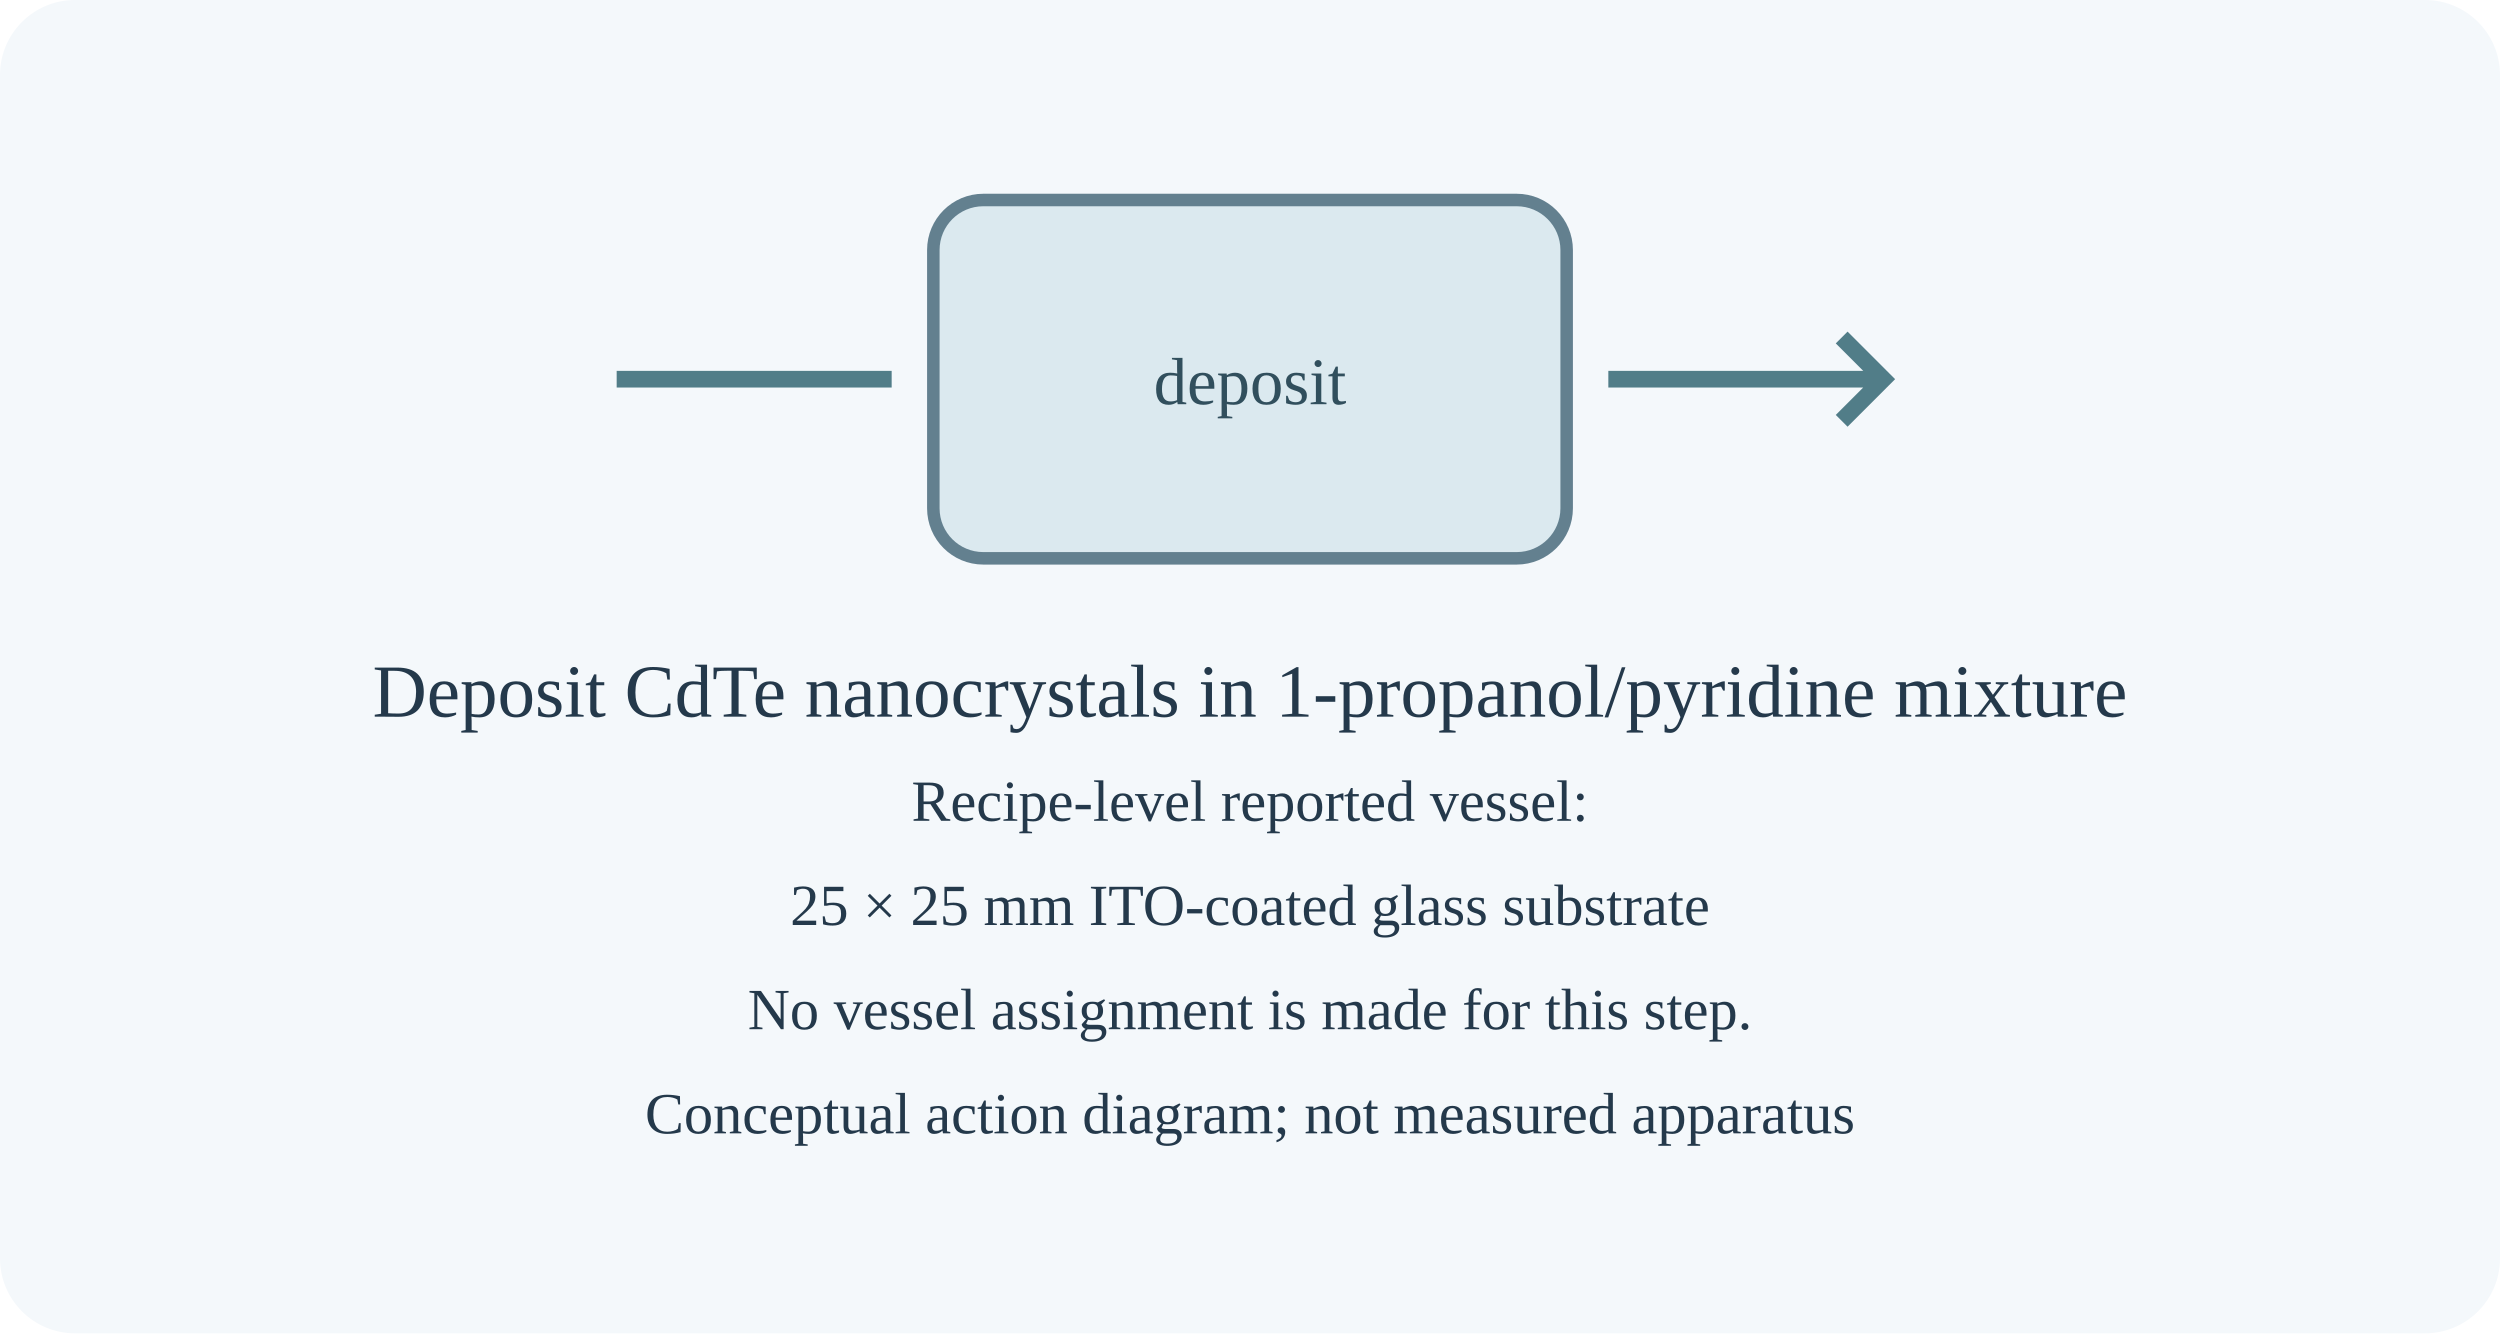
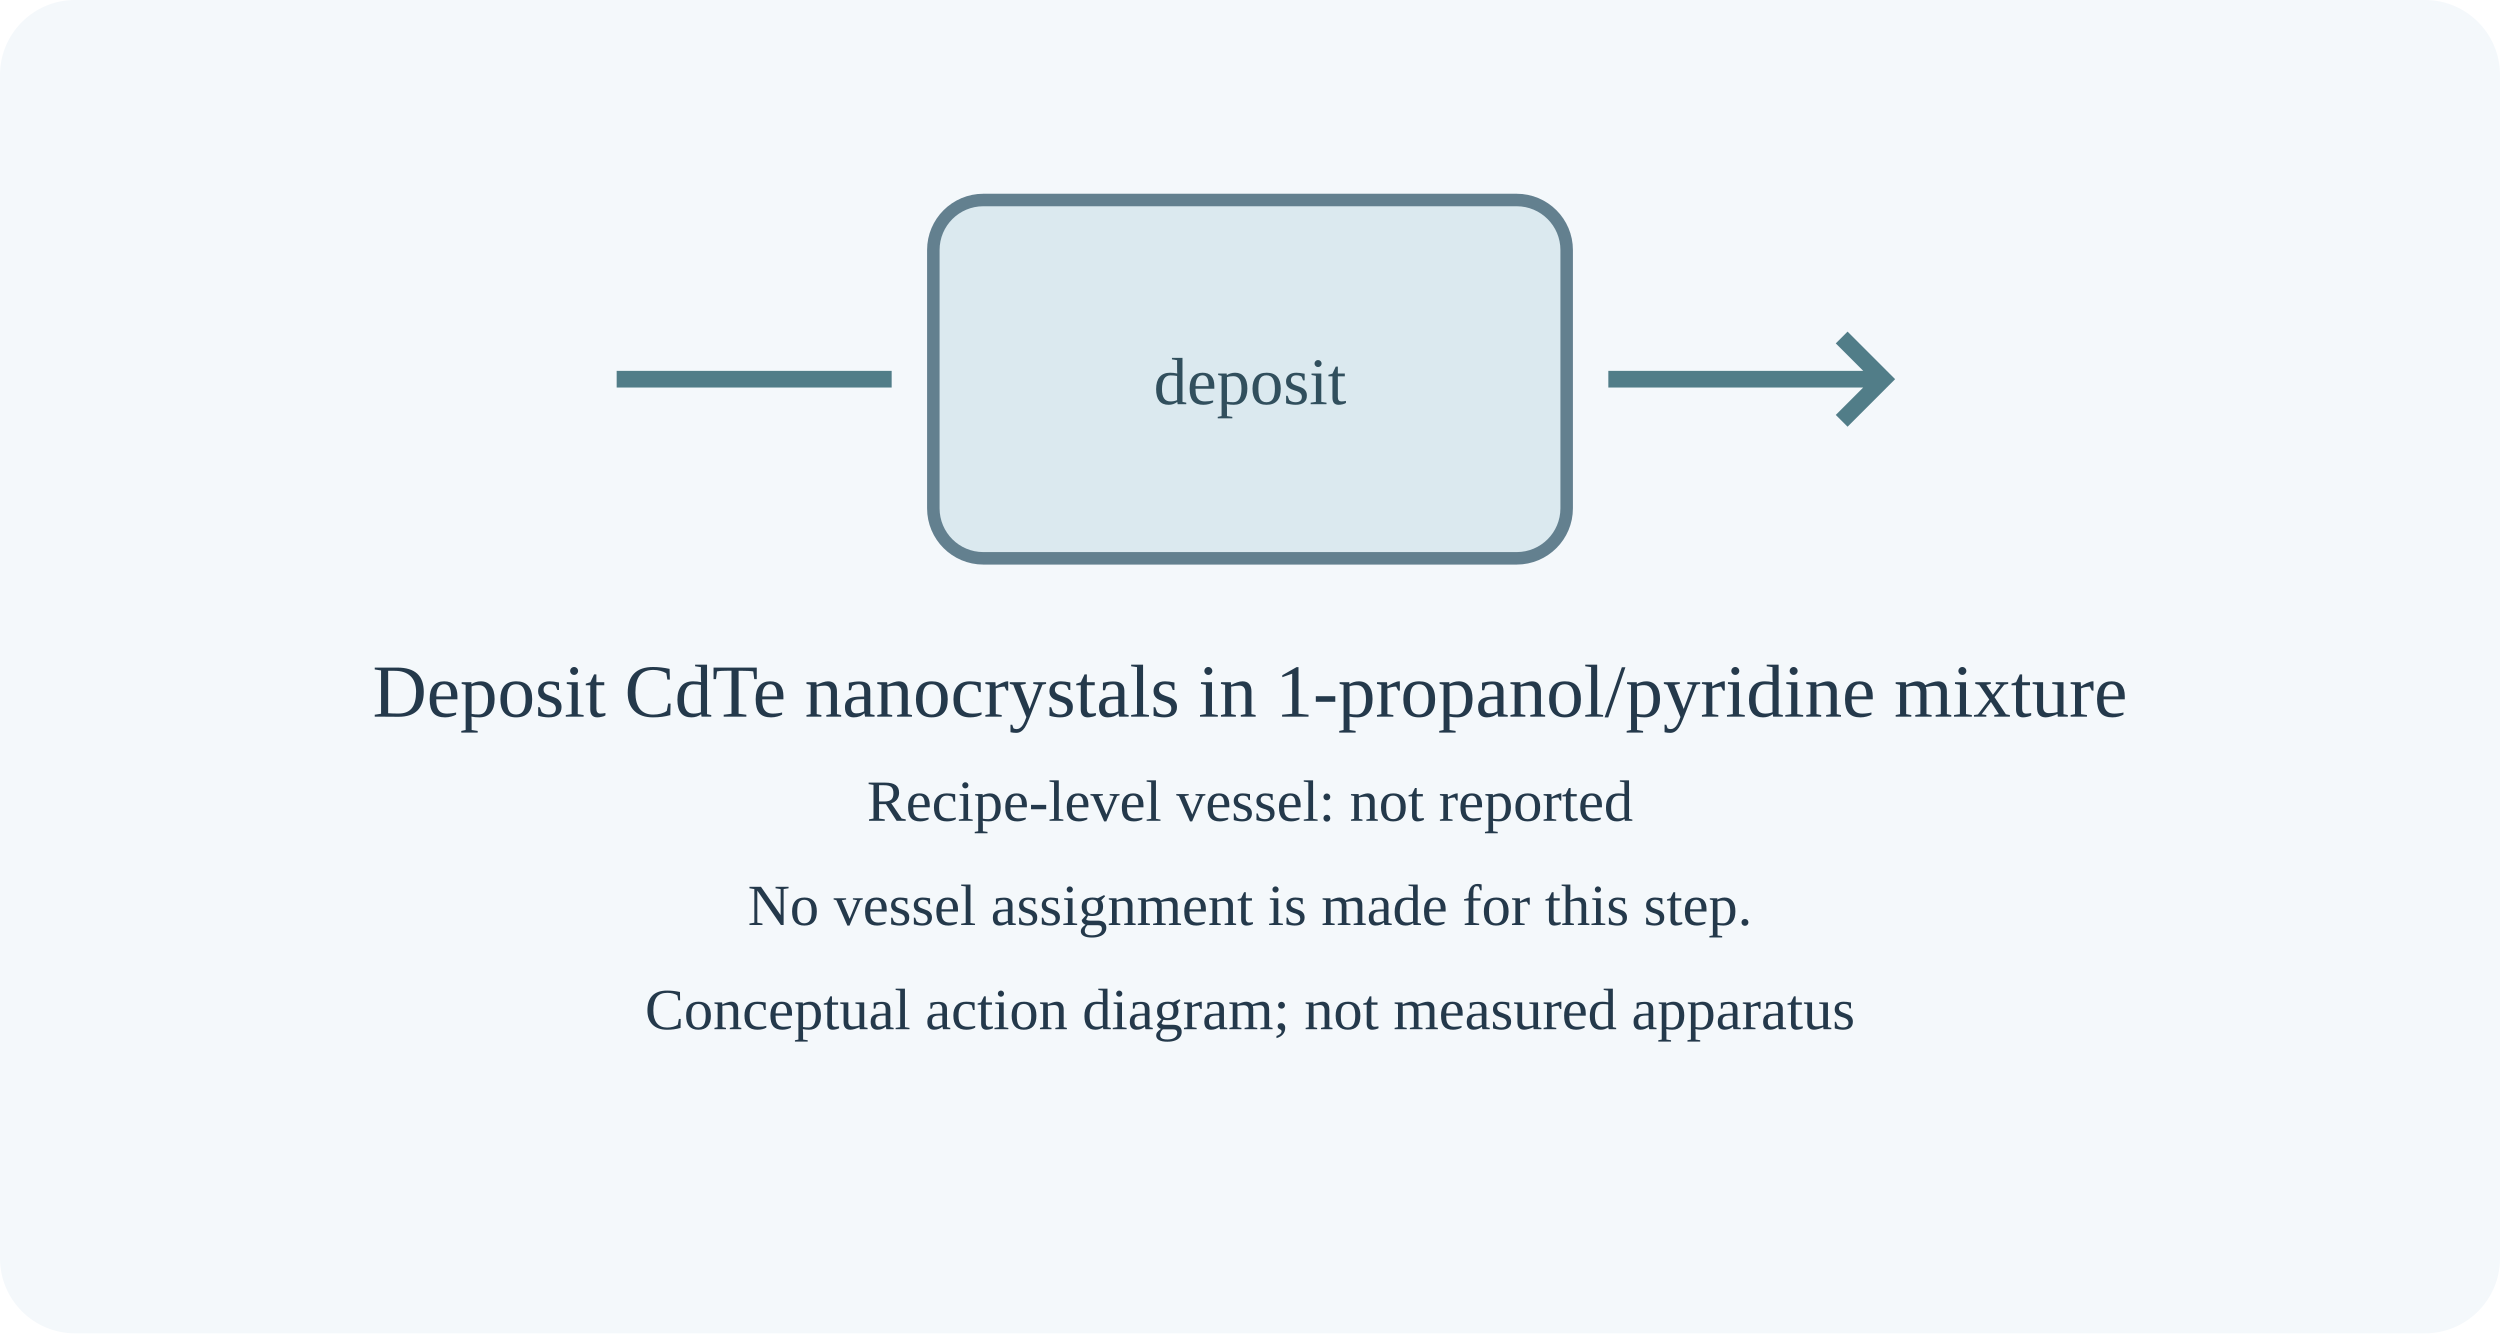
<svg xmlns="http://www.w3.org/2000/svg" viewBox="0 0 600 320" role="img" aria-labelledby="title desc">
  <rect width="600" height="320" rx="18" fill="#f4f8fb" />
  <rect x="224" y="48" width="152" height="86" rx="12" fill="#dbe9ef" stroke="#63808f" stroke-width="3" />
  <path d="M148 91H214M386 91H452M442 81L452 91 442 101" fill="none" stroke="#517d88" stroke-width="4" />
  <text x="300" y="97" text-anchor="middle" font-size="16" fill="#314f5d">deposit</text>
  <text x="300" y="172" text-anchor="middle" font-size="18" fill="#24394b">Deposit CdTe nanocrystals in 1-propanol/pyridine mixture</text>
-   <text x="300" y="197" text-anchor="middle" font-size="14" fill="#24394b">Recipe-level reported vessel:</text>
-   <text x="300" y="222" text-anchor="middle" font-size="14" fill="#24394b">25 × 25 mm ITO-coated glass substrate</text>
-   <text x="300" y="247" text-anchor="middle" font-size="14" fill="#24394b">No vessel assignment is made for this step.</text>
-   <text x="300" y="272" text-anchor="middle" font-size="14" fill="#24394b">Conceptual action diagram; not measured apparatus</text>
+   <text x="300" y="197" text-anchor="middle" font-size="14" fill="#24394b">Recipe-level vessel: not reported</text>
+   <text x="300" y="222" text-anchor="middle" font-size="14" fill="#24394b">No vessel assignment is made for this step.</text>
+   <text x="300" y="247" text-anchor="middle" font-size="14" fill="#24394b">Conceptual action diagram; not measured apparatus</text>
</svg>
